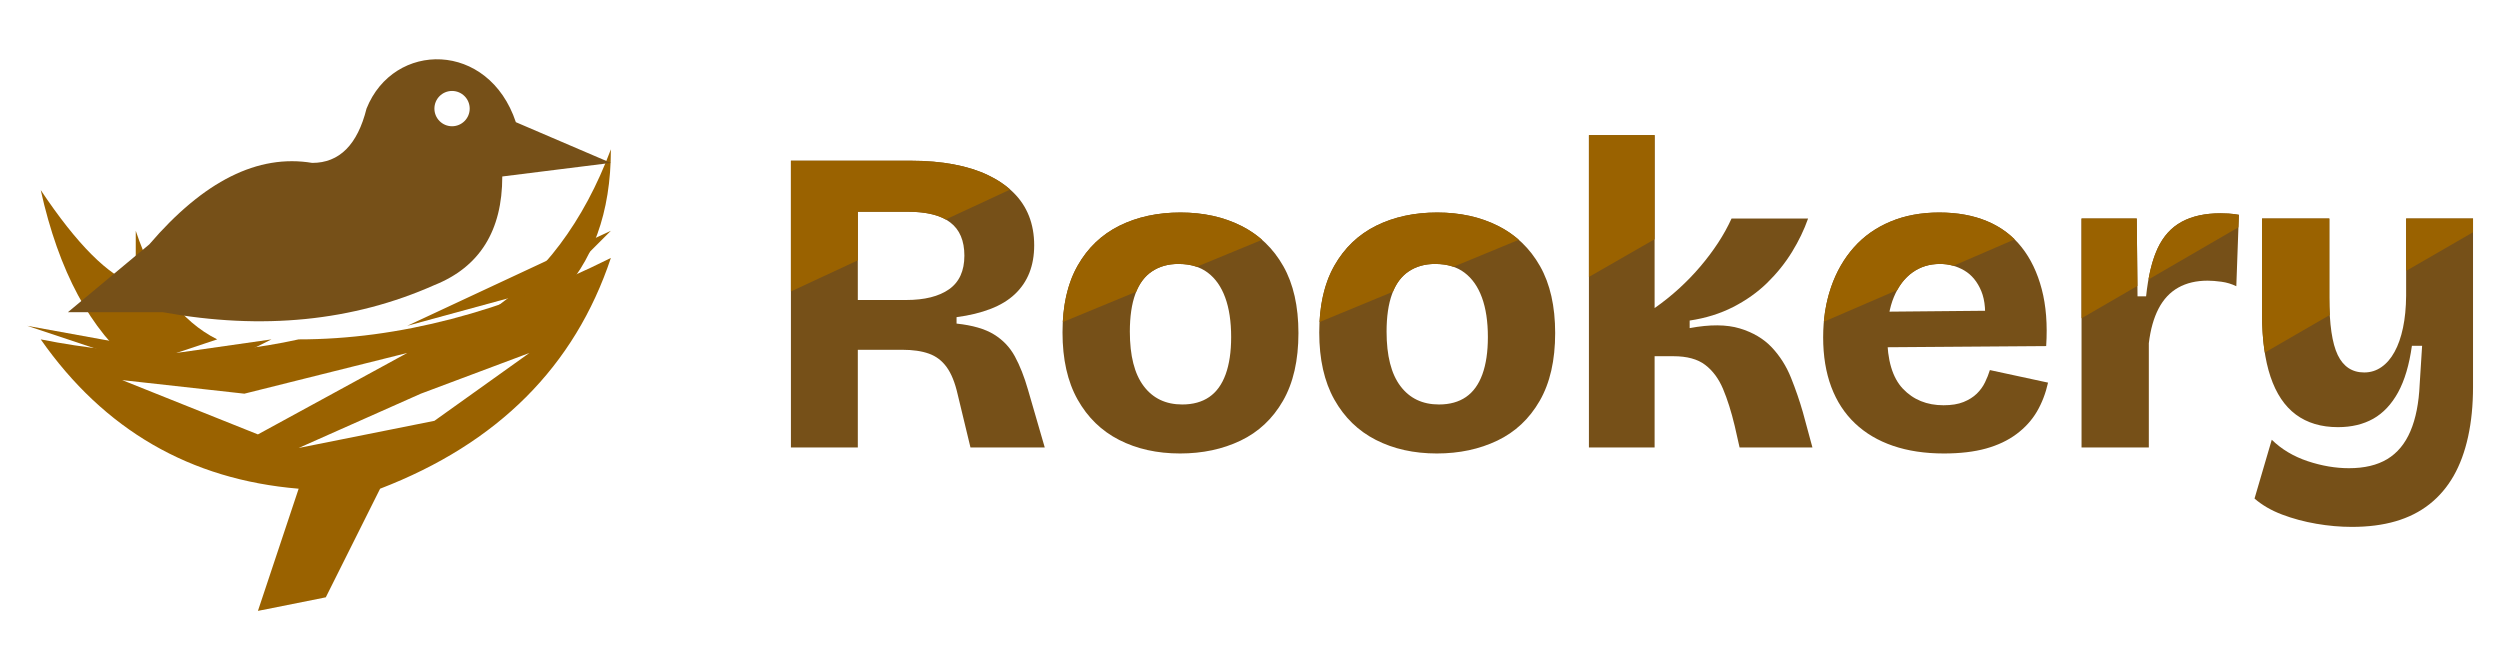
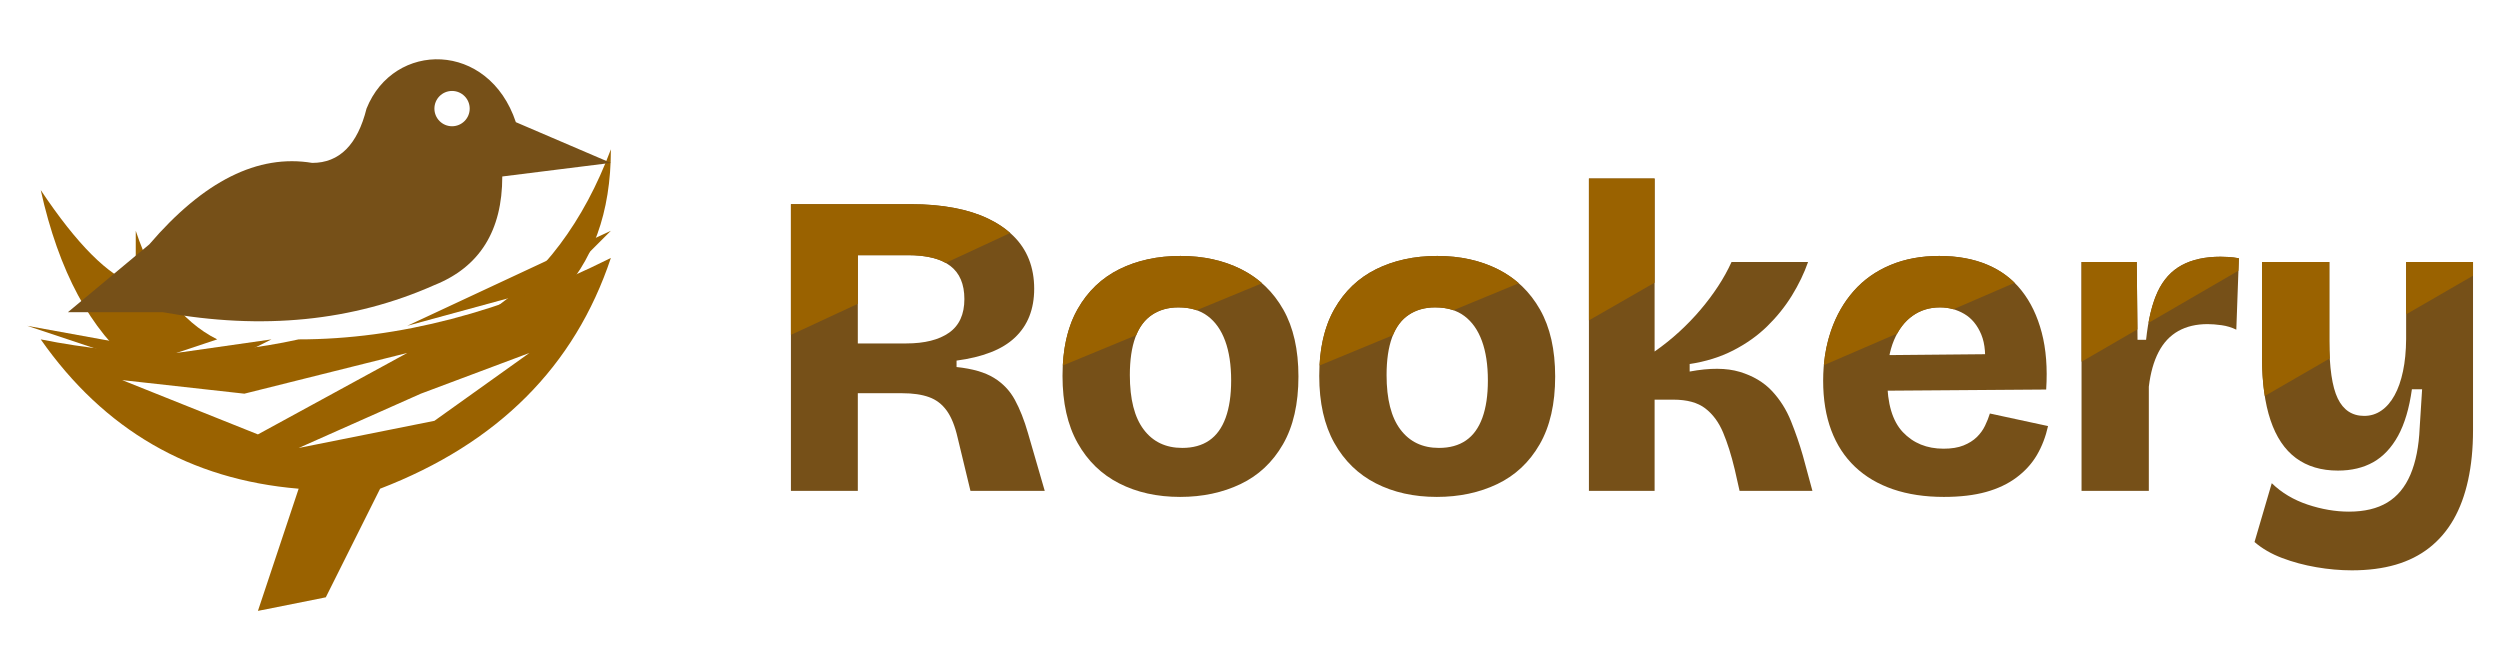
<svg xmlns="http://www.w3.org/2000/svg" role="img" aria-label="Rookery" viewBox="0 0 575.5 150">
  <svg width="150" height="150" viewBox="0 0 48 48">
    <path fill="#9A6200" fill-rule="evenodd" d="M10 27Q5 23 3 14Q7 20 10 21L10 17Q12 23 16 25Z M36 23Q42 19 45 11Q45 18 41 22Z" />
    <path fill="#765018" fill-rule="evenodd" d="M5 23L11 18Q17 11 23 12Q26 12 27 8C29 3 36 3 38 9L45 12L37 13Q37 19 32 21Q23 25 12 23Z M32 8a1.3 1.3 0 1 0 2.6 0a1.3 1.3 0 1 0 -2.6 0Z" />
    <path fill="#9A6200" fill-rule="evenodd" d="M3 25Q13 27 22 25Q33 25 45 19Q41 31 28 36L24 44L19 45L22 36Q10 35 3 25Z M9 28L18 29L30 26L19 32Z M22 33L31 29L39 26L32 31Z" />
    <path fill="#9A6200" fill-rule="evenodd" d="M2 24L13 26L20 25L14 28Z M30 24L45 17L41 21Z" />
  </svg>
-   <g transform="translate(175 23)">
+   <g transform="translate(175 33)">
    <path fill="#765018" d="M7.07 80V14H34.65Q40.11 14 44.58 14.85Q49.05 15.69 52.48 17.34Q55.91 18.98 58.29 21.33Q60.67 23.67 61.87 26.72Q63.07 29.77 63.07 33.47Q63.07 36.97 61.97 39.78Q60.87 42.59 58.64 44.7Q56.41 46.81 53.03 48.11Q49.65 49.42 45.2 50.01V51.49Q50.69 52.07 53.8 53.98Q56.9 55.88 58.62 59.04Q60.35 62.21 61.65 66.73L65.5 80H48.4L45.45 67.76Q44.54 63.75 42.93 61.52Q41.32 59.29 38.84 58.41Q36.36 57.52 32.69 57.52H22.47V80ZM22.47 46.06H33.59Q39.97 46.06 43.49 43.58Q47 41.1 47 35.85Q47 30.69 43.77 28.22Q40.55 25.74 33.97 25.74H22.47Z" />
    <path fill="#9A6200" d="M57.54 20.63 42.71 27.52Q39.55 25.74 33.97 25.74H22.47V36.93L7.07 44.09V14H34.65Q40.11 14 44.58 14.85Q49.05 15.69 52.48 17.34Q55.39 18.73 57.54 20.63Z" />
    <path fill="#765018" d="M96.66 81.39Q88.73 81.39 82.63 78.27Q76.53 75.16 73.06 68.97Q69.59 62.78 69.59 53.54Q69.59 44.27 73.08 38.14Q76.56 32.01 82.7 28.96Q88.85 25.92 96.74 25.92Q104.65 25.92 110.79 29.02Q116.94 32.13 120.42 38.27Q123.9 44.41 123.9 53.67Q123.9 63.11 120.33 69.29Q116.77 75.47 110.58 78.43Q104.39 81.39 96.66 81.39ZM97.15 70.11Q100.87 70.11 103.37 68.39Q105.87 66.67 107.14 63.18Q108.41 59.69 108.41 54.6Q108.41 49.22 107.04 45.49Q105.68 41.76 103.02 39.76Q100.37 37.76 96.26 37.76Q92.74 37.76 90.19 39.47Q87.63 41.17 86.36 44.66Q85.09 48.14 85.09 53.34Q85.09 61.66 88.28 65.88Q91.46 70.11 97.15 70.11Z" />
    <path fill="#9A6200" d="M115.53 32.2 100.48 38.41Q98.61 37.76 96.26 37.76Q92.74 37.76 90.19 39.47Q87.82 41.05 86.55 44.16L69.65 51.14Q70.05 43.45 73.08 38.14Q76.56 32.01 82.7 28.96Q88.85 25.92 96.74 25.92Q104.65 25.92 110.79 29.02Q113.4 30.34 115.53 32.2Z" />
    <path fill="#765018" d="M155.76 81.39Q147.83 81.39 141.73 78.27Q135.63 75.16 132.16 68.97Q128.69 62.78 128.69 53.54Q128.69 44.27 132.18 38.14Q135.66 32.01 141.8 28.96Q147.95 25.92 155.84 25.92Q163.75 25.92 169.89 29.02Q176.04 32.13 179.52 38.27Q183 44.41 183 53.67Q183 63.11 179.43 69.29Q175.87 75.47 169.68 78.43Q163.49 81.39 155.76 81.39ZM156.25 70.11Q159.97 70.11 162.47 68.39Q164.97 66.67 166.24 63.18Q167.51 59.69 167.51 54.6Q167.51 49.22 166.14 45.49Q164.78 41.76 162.12 39.76Q159.47 37.76 155.36 37.76Q151.84 37.76 149.29 39.47Q146.73 41.17 145.46 44.66Q144.19 48.14 144.19 53.34Q144.19 61.66 147.38 65.88Q150.56 70.11 156.25 70.11Z" />
    <path fill="#9A6200" d="M174.63 32.2 159.58 38.41Q157.71 37.76 155.36 37.76Q151.84 37.76 149.29 39.47Q146.92 41.05 145.65 44.16L128.75 51.14Q129.15 43.45 132.18 38.14Q135.66 32.01 141.8 28.96Q147.95 25.92 155.84 25.92Q163.75 25.92 169.89 29.02Q172.5 30.34 174.63 32.2Z" />
    <path fill="#765018" d="M190.77 80V8.1H205.89V47.92Q208.89 45.82 211.55 43.39Q214.21 40.95 216.45 38.31Q218.69 35.67 220.5 32.91Q222.31 30.15 223.6 27.31H241.22Q239.86 31.19 237.5 35.03Q235.13 38.87 231.8 42.12Q228.47 45.37 223.98 47.67Q219.48 49.97 213.96 50.79V52.53Q220.93 51.23 225.49 52.6Q230.06 53.98 232.88 56.98Q235.69 59.97 237.29 63.96Q238.89 67.95 240.02 71.89L242.22 80H225.45L224.33 75.04Q223.15 70.11 221.65 66.55Q220.15 62.99 217.54 61Q214.93 59 210.2 59H205.89V80Z" />
    <path fill="#9A6200" d="M205.89 32.07 190.77 40.75V8.1H205.89V32.07Z" />
    <path fill="#765018" d="M272.48 81.39Q265.93 81.39 260.78 79.63Q255.63 77.87 252.03 74.46Q248.43 71.05 246.56 66.07Q244.69 61.09 244.69 54.64Q244.69 48.36 246.52 43.08Q248.35 37.8 251.76 33.96Q255.17 30.11 260.16 28.02Q265.16 25.92 271.41 25.92Q277.69 25.92 282.47 27.94Q287.25 29.95 290.38 33.91Q293.51 37.86 295.01 43.57Q296.51 49.28 296.03 56.67L254.81 56.97V48.79L287.19 48.49L281.75 52.41Q282.43 47.28 281.1 44.03Q279.76 40.79 277.19 39.27Q274.62 37.76 271.59 37.76Q267.97 37.76 265.25 39.71Q262.52 41.66 260.98 45.35Q259.44 49.04 259.44 54.36Q259.44 62.66 263.04 66.48Q266.65 70.29 272.4 70.29Q275.15 70.29 277.01 69.54Q278.86 68.79 280.06 67.62Q281.26 66.45 281.95 65.01Q282.65 63.57 283.07 62.19L296.46 65.08Q295.64 68.77 293.89 71.76Q292.13 74.74 289.2 76.92Q286.27 79.11 282.18 80.25Q278.08 81.39 272.48 81.39Z" />
    <path fill="#9A6200" d="M288.77 32.1 274.67 38.19Q273.2 37.76 271.59 37.76Q267.97 37.76 265.25 39.71Q263.14 41.22 261.74 43.77L244.85 51.06Q245.23 46.82 246.52 43.08Q248.35 37.8 251.76 33.96Q255.17 30.11 260.16 28.02Q265.16 25.92 271.41 25.92Q277.69 25.92 282.47 27.94Q286.09 29.46 288.77 32.1Z" />
    <path fill="#765018" d="M304.17 80V55.15V27.31H316.88L317.06 45.22H319.03Q319.75 38.33 321.69 34.17Q323.64 30 327.24 28.05Q330.85 26.1 336.17 26.1Q336.99 26.1 338.02 26.16Q339.05 26.22 340.39 26.45L339.8 42.89Q338.21 42.11 336.4 41.86Q334.58 41.61 333.19 41.61Q329.28 41.61 326.43 43.21Q323.59 44.81 321.91 48.03Q320.23 51.25 319.66 56.01V80Z" />
    <path fill="#9A6200" d="M317.04 42.81 304.17 50.27V27.31H316.88L317.04 42.81ZM340.28 29.32 319.57 41.34Q320.33 37.08 321.69 34.17Q323.64 30 327.24 28.05Q330.85 26.1 336.17 26.1Q336.99 26.1 338.02 26.16Q339.05 26.22 340.39 26.45L340.28 29.32Z" />
    <path fill="#765018" d="M366.4 98.29Q362.39 98.29 358.22 97.57Q354.04 96.85 350.34 95.45Q346.63 94.05 343.99 91.77L347.96 78.23Q351.35 81.53 356.22 83.16Q361.09 84.78 365.73 84.78Q371.06 84.78 374.54 82.69Q378.03 80.59 379.88 76.26Q381.73 71.92 382.01 65.48L382.57 56.61H380.22Q379.3 63.19 377.04 67.32Q374.77 71.44 371.33 73.39Q367.88 75.33 363.2 75.33Q357.42 75.33 353.52 72.44Q349.63 69.55 347.67 63.72Q345.72 57.9 345.72 49.27V27.31H361.21V45.47Q361.21 54.72 363.15 58.73Q365.09 62.74 369.24 62.74Q371.43 62.74 373.2 61.51Q374.97 60.29 376.22 58.01Q377.48 55.74 378.17 52.46Q378.86 49.19 378.89 45.08V27.31H394.29V66.07Q394.29 72.34 393.16 77.51Q392.03 82.69 389.82 86.56Q387.6 90.44 384.25 93.08Q380.9 95.71 376.46 97Q372.02 98.29 366.4 98.29Z" />
    <path fill="#9A6200" d="M361.31 49.51 346.35 58.16Q345.72 54.16 345.72 49.27V27.31H361.21V45.47Q361.21 47.64 361.31 49.51ZM394.29 30.46 378.89 39.36V27.31H394.29V30.46Z" />
  </g>
</svg>
